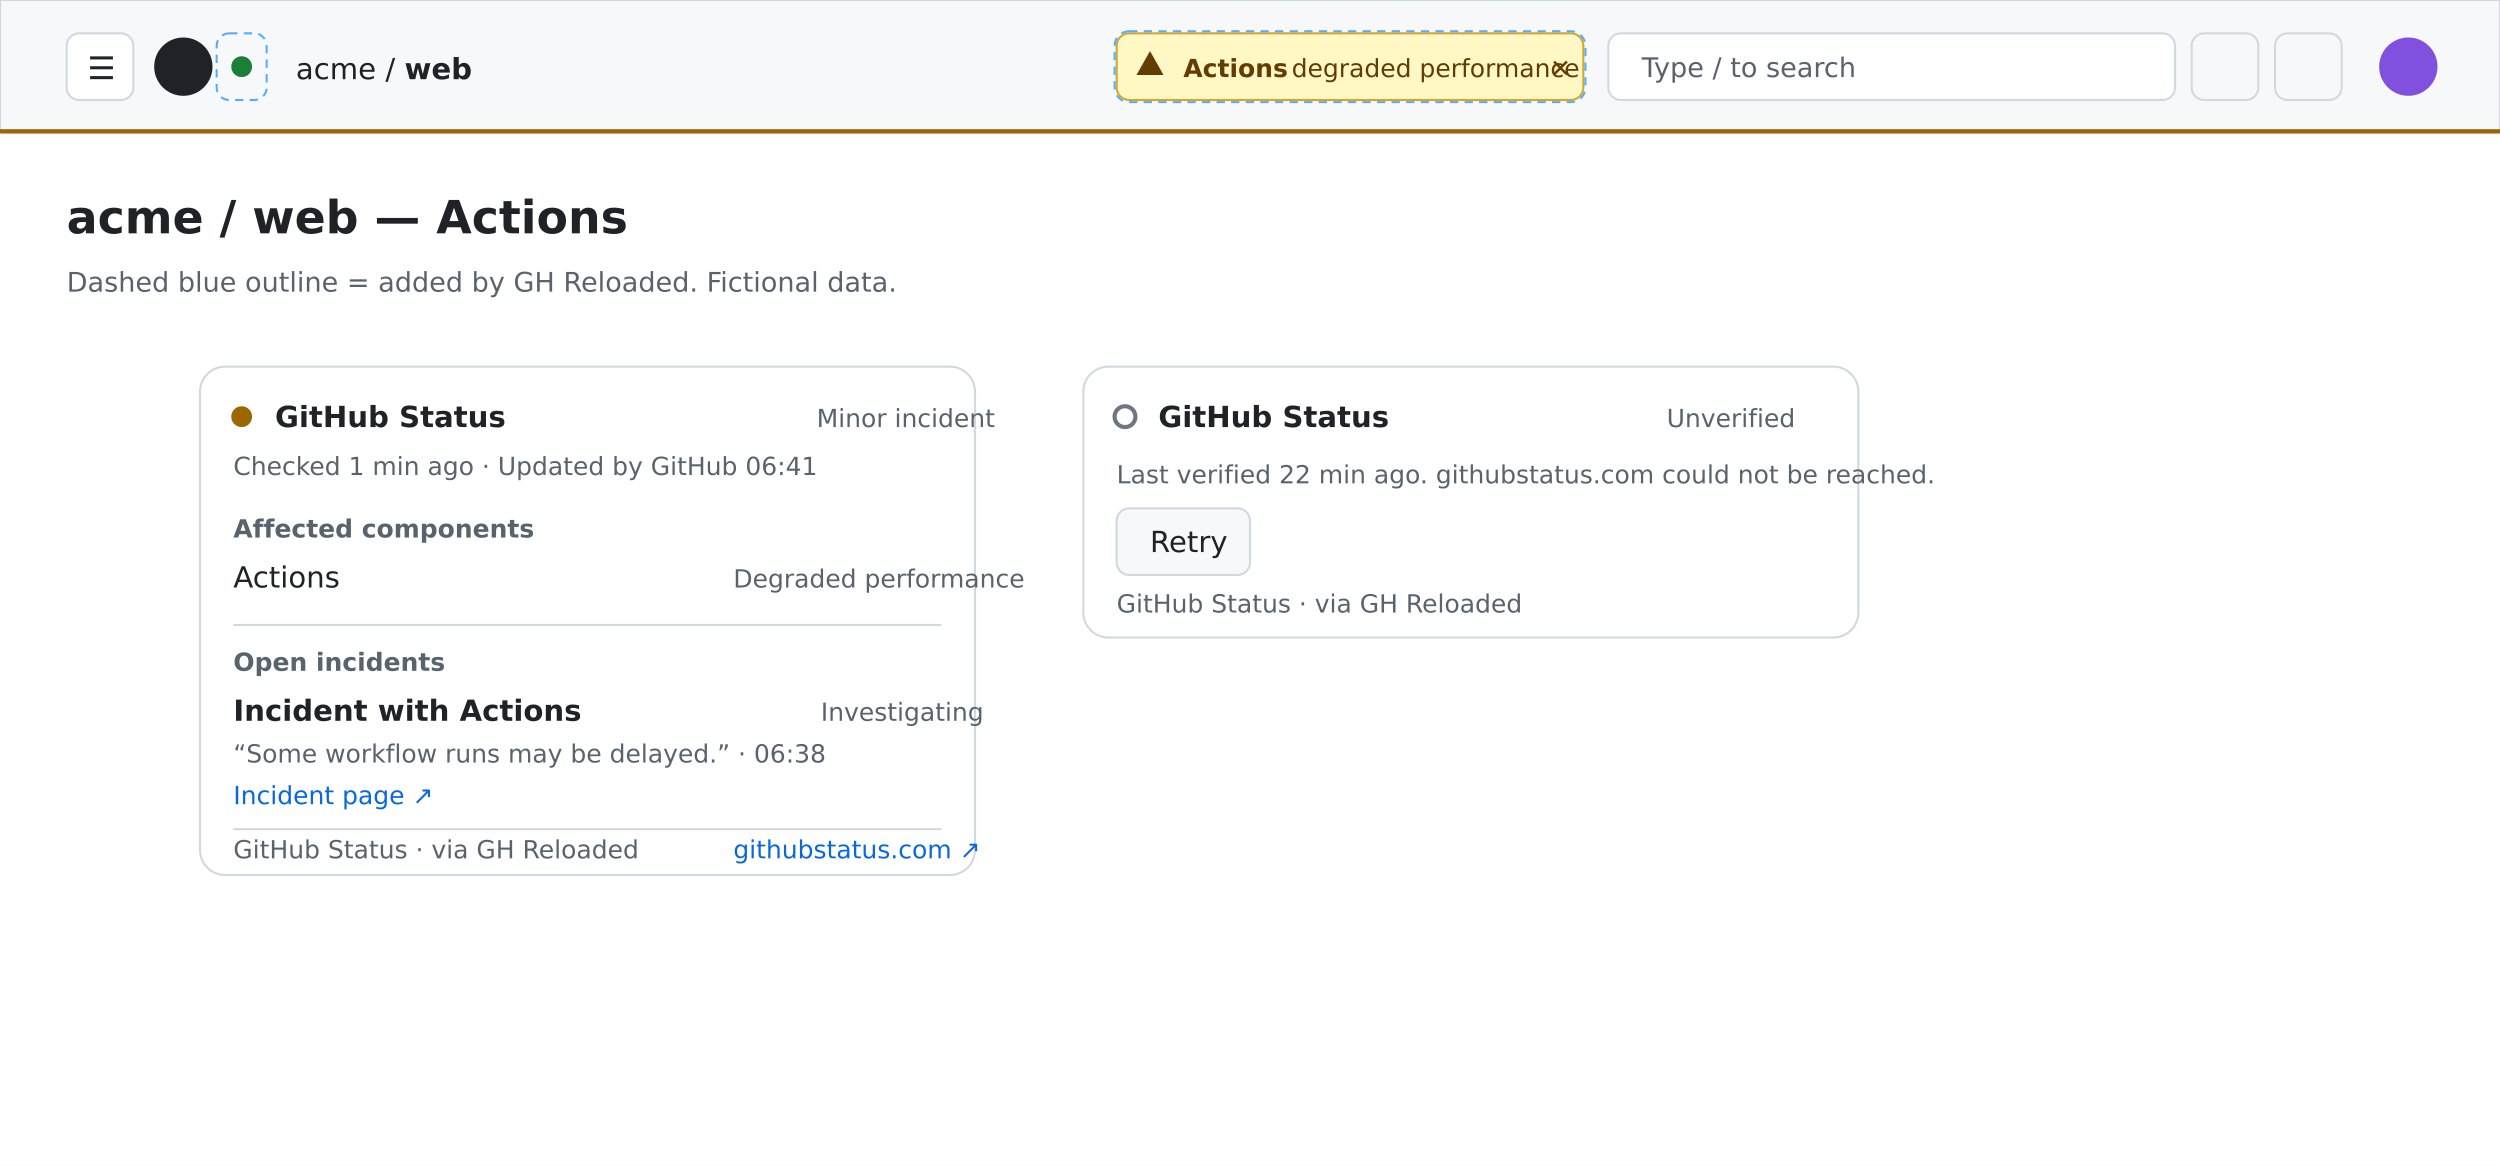
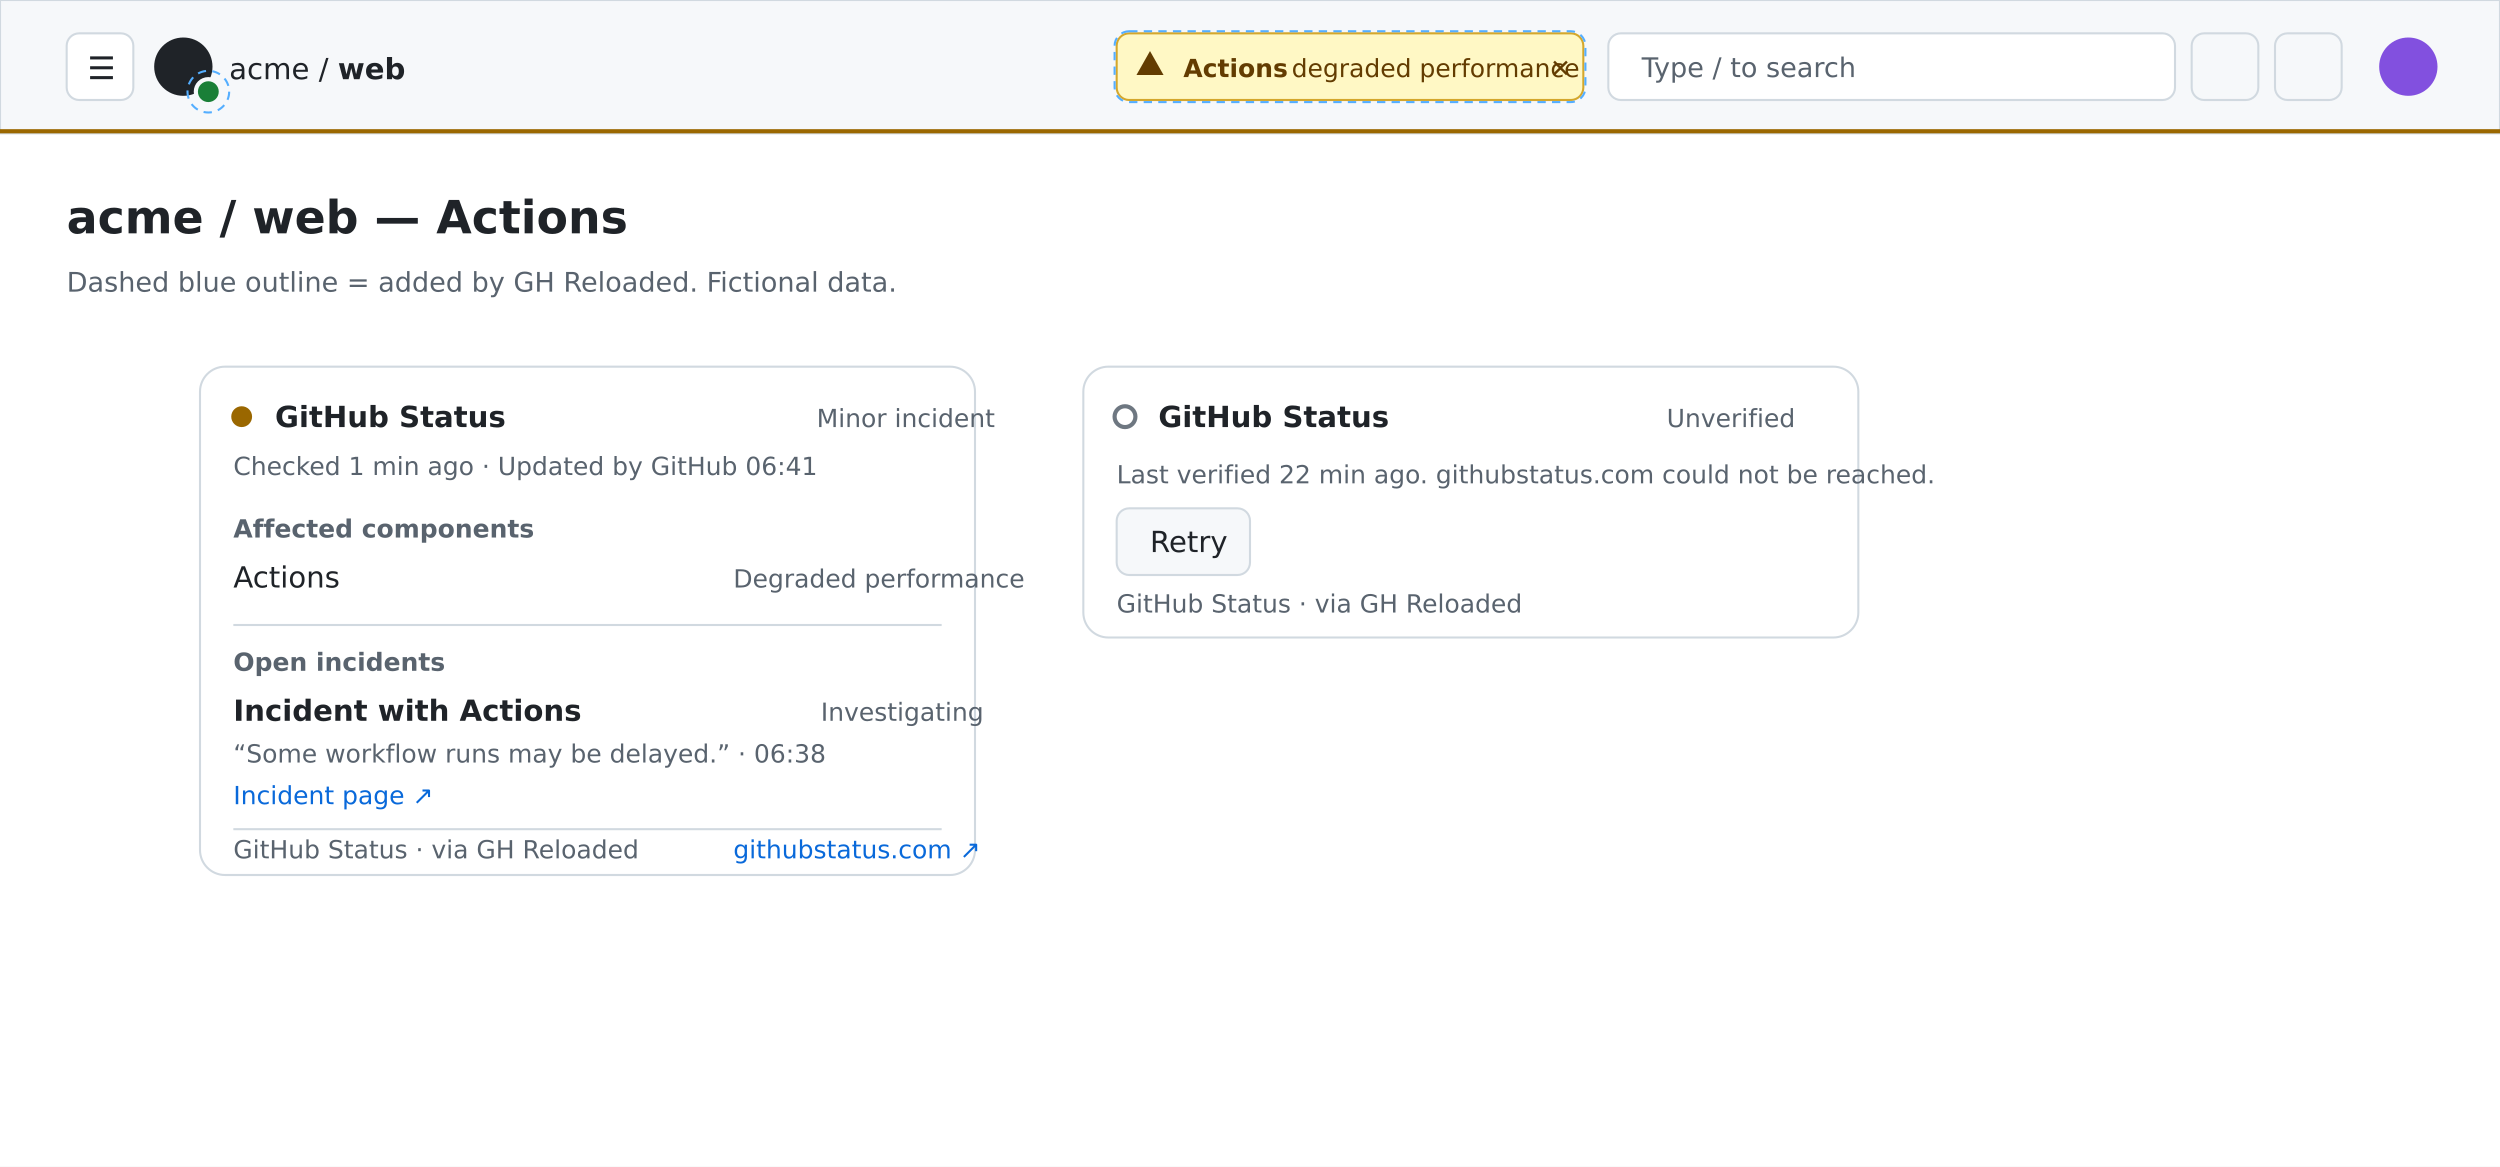
<svg xmlns="http://www.w3.org/2000/svg" width="1200" height="560" viewBox="0 0 1200 560" font-family="DejaVu Sans, sans-serif">
  <rect x="0" y="0" width="1200" height="560" fill="#fff" />
  <rect x="0" y="0" width="1200" height="64" fill="#f6f8fa" stroke="#d1d9e0" />
  <rect x="0" y="62" width="1200" height="2" fill="#9a6700" />
  <rect x="32" y="16" width="32" height="32" fill="#fff" stroke="#d1d9e0" rx="6" />
  <text x="42" y="38" font-size="15" fill="#1f2328">☰</text>
  <circle cx="88" cy="32" r="14" fill="#1f2328" />
-   <rect x="104" y="16" width="24" height="32" fill="none" stroke="#54aeff" stroke-dasharray="4 3" rx="6" />
-   <circle cx="116" cy="32" r="5" fill="#1a7f37" />
-   <text x="142" y="38" font-size="14" fill="#1f2328">acme / <tspan font-weight="600">web</tspan>
+   <circle cx="100" cy="44" r="7" fill="#f6f8fa" />
+   <circle cx="100" cy="44" r="5" fill="#1a7f37" />
+   <circle cx="100" cy="44" r="10" fill="none" stroke="#54aeff" stroke-dasharray="4 3" />
+   <text x="110" y="38" font-size="14" fill="#1f2328">acme / <tspan font-weight="600">web</tspan>
  </text>
  <rect x="536" y="16" width="224" height="32" fill="#fff8c5" stroke="#d4a72c" rx="6" />
  <rect x="535" y="15" width="226" height="34" fill="none" stroke="#54aeff" stroke-dasharray="4 3" rx="7" />
  <path d="M552 24.5l6.5 11.5h-13z" fill="#633c01" />
  <text x="568" y="37" font-size="12" font-weight="600" fill="#633c01">Actions</text>
  <text x="620" y="37" font-size="12" fill="#633c01">degraded performance</text>
  <text x="744" y="37" font-size="12" fill="#633c01">✕</text>
  <rect x="772" y="16" width="272" height="32" fill="#fff" stroke="#d1d9e0" rx="6" />
  <text x="788" y="37" font-size="13" fill="#59636e">Type / to search</text>
  <rect x="1052" y="16" width="32" height="32" fill="#f6f8fa" stroke="#d1d9e0" rx="6" />
  <rect x="1092" y="16" width="32" height="32" fill="#f6f8fa" stroke="#d1d9e0" rx="6" />
  <circle cx="1156" cy="32" r="14" fill="#8250df" />
  <text x="32" y="112" font-size="22" font-weight="600" fill="#1f2328">acme / web — Actions</text>
  <text x="32" y="140" font-size="13" fill="#59636e">Dashed blue outline = added by GH Reloaded. Fictional data.</text>
  <rect x="96" y="176" width="372" height="244" fill="#fff" stroke="#d1d9e0" rx="12" />
  <circle cx="116" cy="200" r="5" fill="#9a6700" />
  <text x="132" y="205" font-size="14" font-weight="600" fill="#1f2328">GitHub Status</text>
  <text x="392" y="205" font-size="12" fill="#59636e">Minor incident</text>
  <text x="112" y="228" font-size="12" fill="#59636e">Checked 1 min ago · Updated by GitHub 06:41</text>
  <text x="112" y="258" font-size="12" font-weight="600" fill="#59636e">Affected components</text>
  <text x="112" y="282" font-size="14" fill="#1f2328">Actions</text>
  <text x="352" y="282" font-size="12" fill="#59636e">Degraded performance</text>
  <line x1="112" y1="300" x2="452" y2="300" stroke="#d1d9e0" />
  <text x="112" y="322" font-size="12" font-weight="600" fill="#59636e">Open incidents</text>
  <text x="112" y="346" font-size="14" font-weight="600" fill="#1f2328">Incident with Actions</text>
  <text x="394" y="346" font-size="12" fill="#59636e">Investigating</text>
  <text x="112" y="366" font-size="12" fill="#59636e">“Some workflow runs may be delayed.” · 06:38</text>
  <text x="112" y="386" font-size="12" fill="#0969da">Incident page ↗</text>
  <line x1="112" y1="398" x2="452" y2="398" stroke="#d1d9e0" />
  <text x="112" y="412" font-size="12" fill="#59636e">GitHub Status · via GH Reloaded</text>
  <text x="352" y="412" font-size="12" fill="#0969da">githubstatus.com ↗</text>
  <rect x="520" y="176" width="372" height="130" fill="#fff" stroke="#d1d9e0" rx="12" />
  <circle cx="540" cy="200" r="5" fill="none" stroke="#6e7781" stroke-width="2" />
  <text x="556" y="205" font-size="14" font-weight="600" fill="#1f2328">GitHub Status</text>
  <text x="800" y="205" font-size="12" fill="#59636e">Unverified</text>
  <text x="536" y="232" font-size="12" fill="#59636e">Last verified 22 min ago. githubstatus.com could not be reached.</text>
  <rect x="536" y="244" width="64" height="32" fill="#f6f8fa" stroke="#d1d9e0" rx="6" />
  <text x="552" y="265" font-size="14" font-weight="500" fill="#1f2328">Retry</text>
  <text x="536" y="294" font-size="12" fill="#59636e">GitHub Status · via GH Reloaded</text>
</svg>
